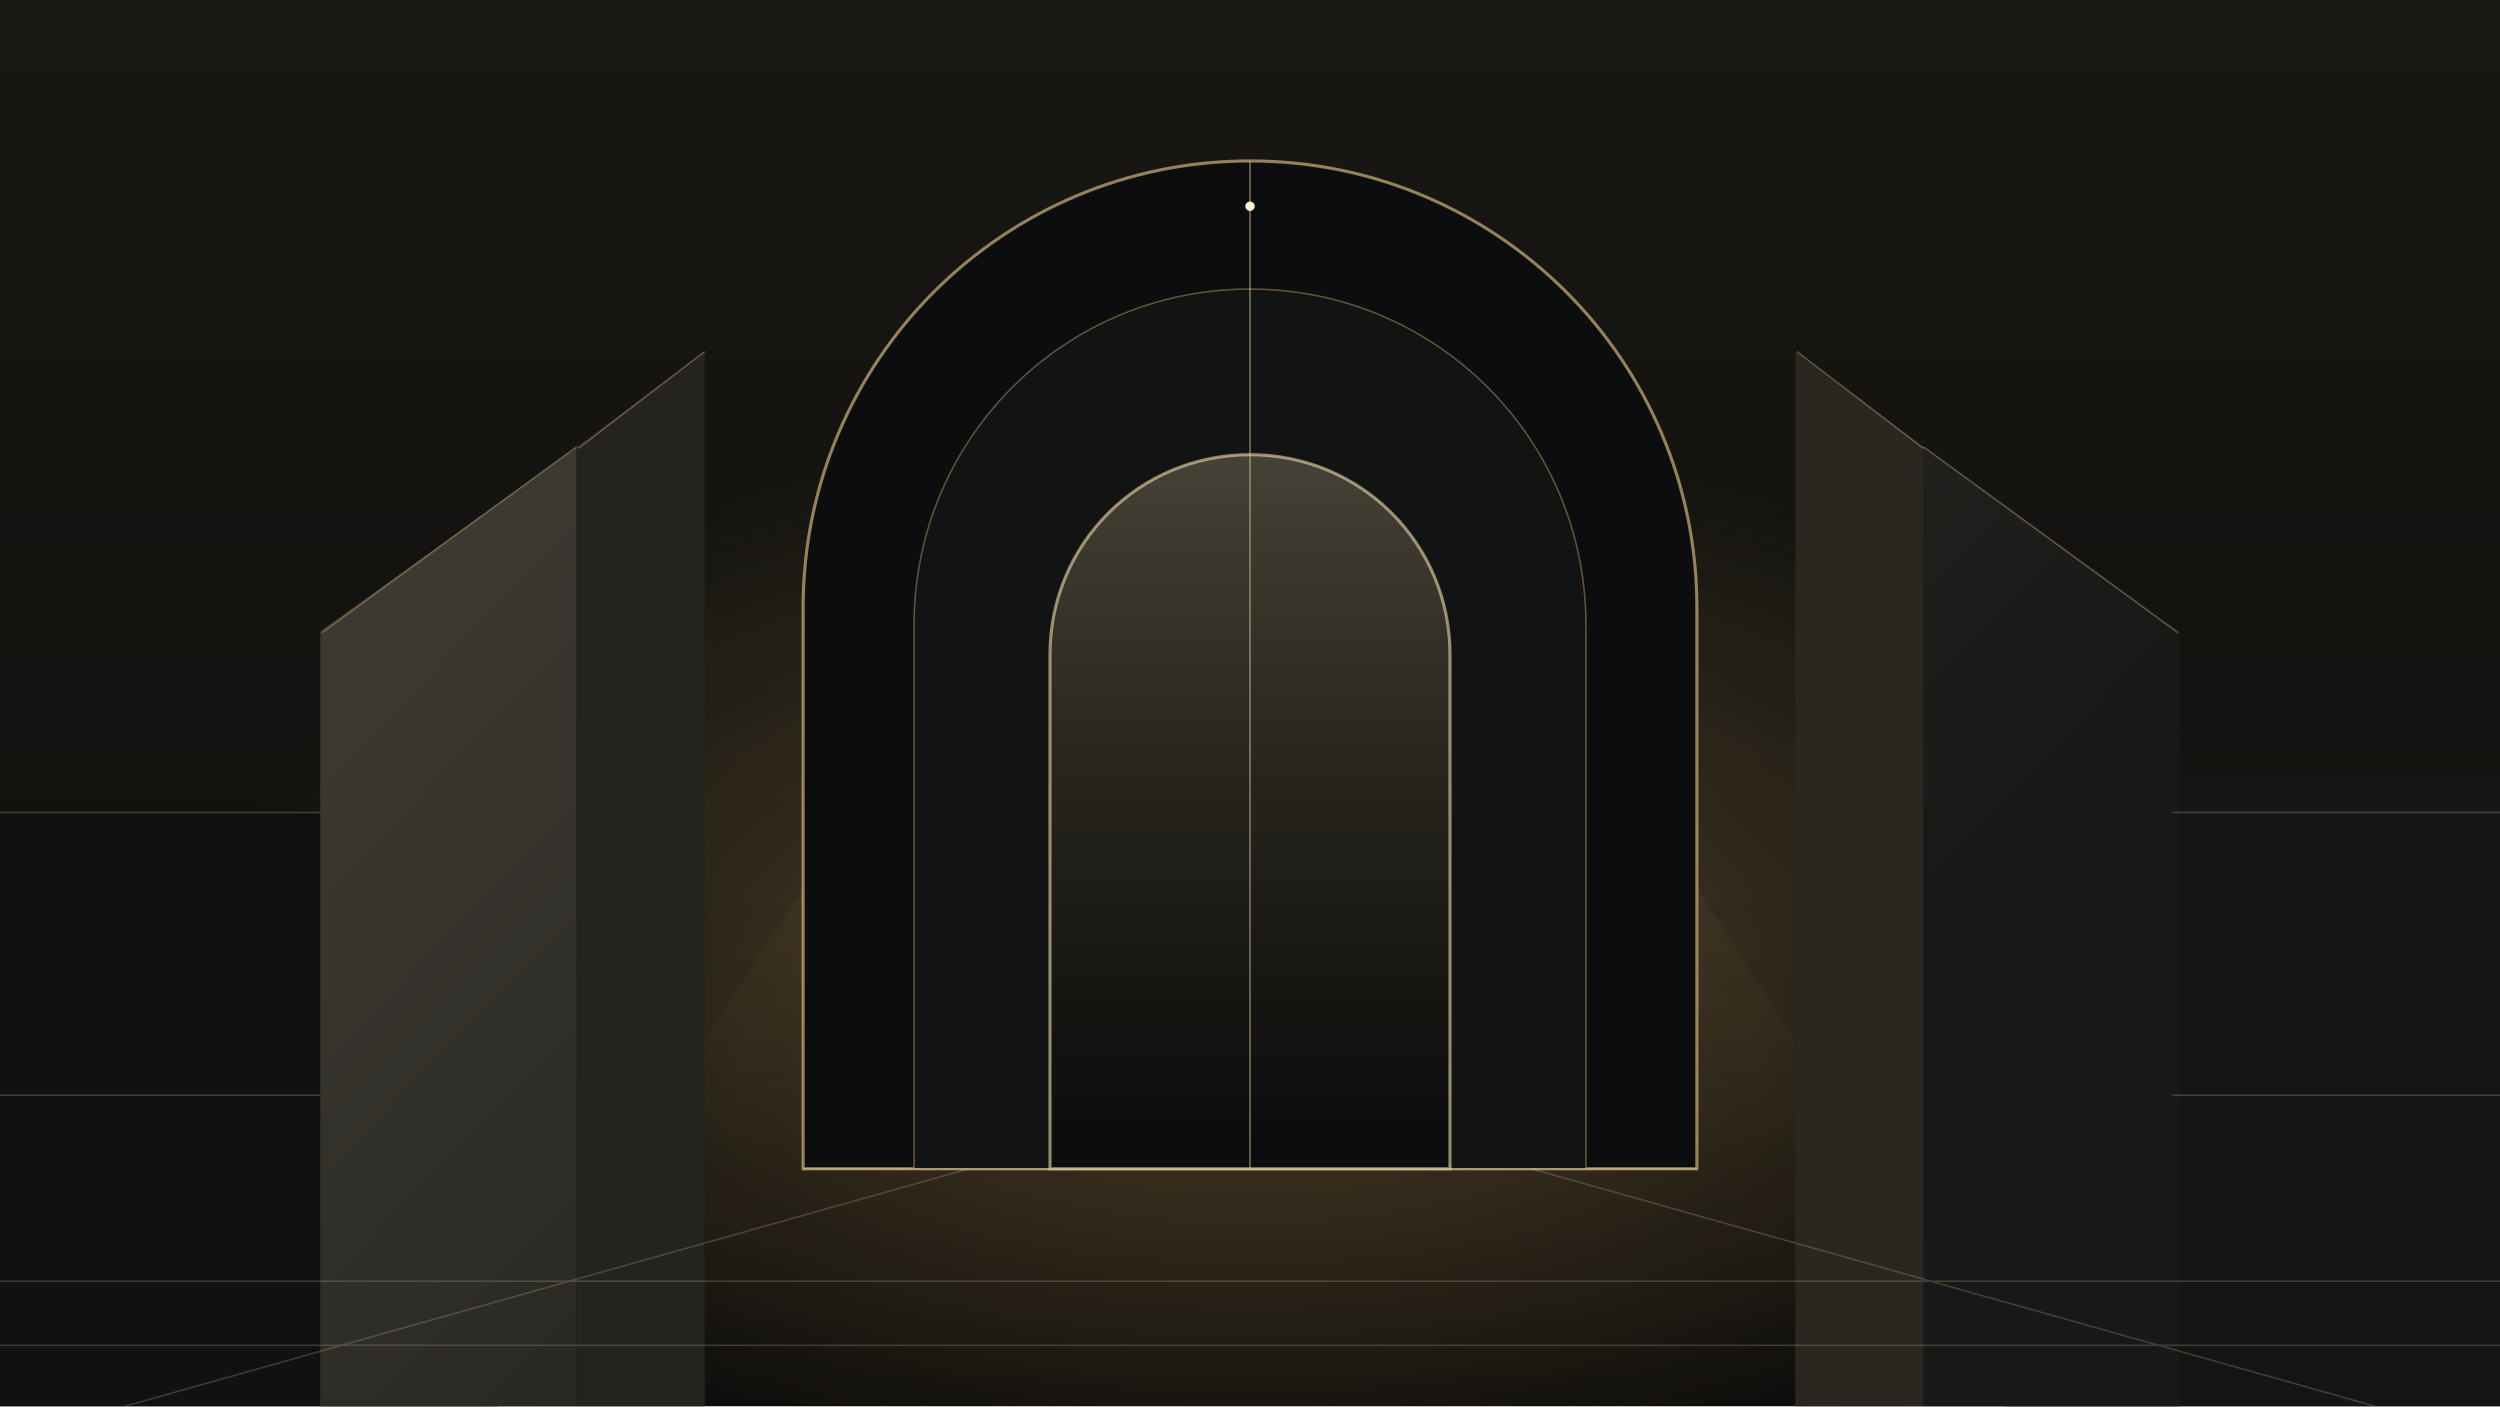
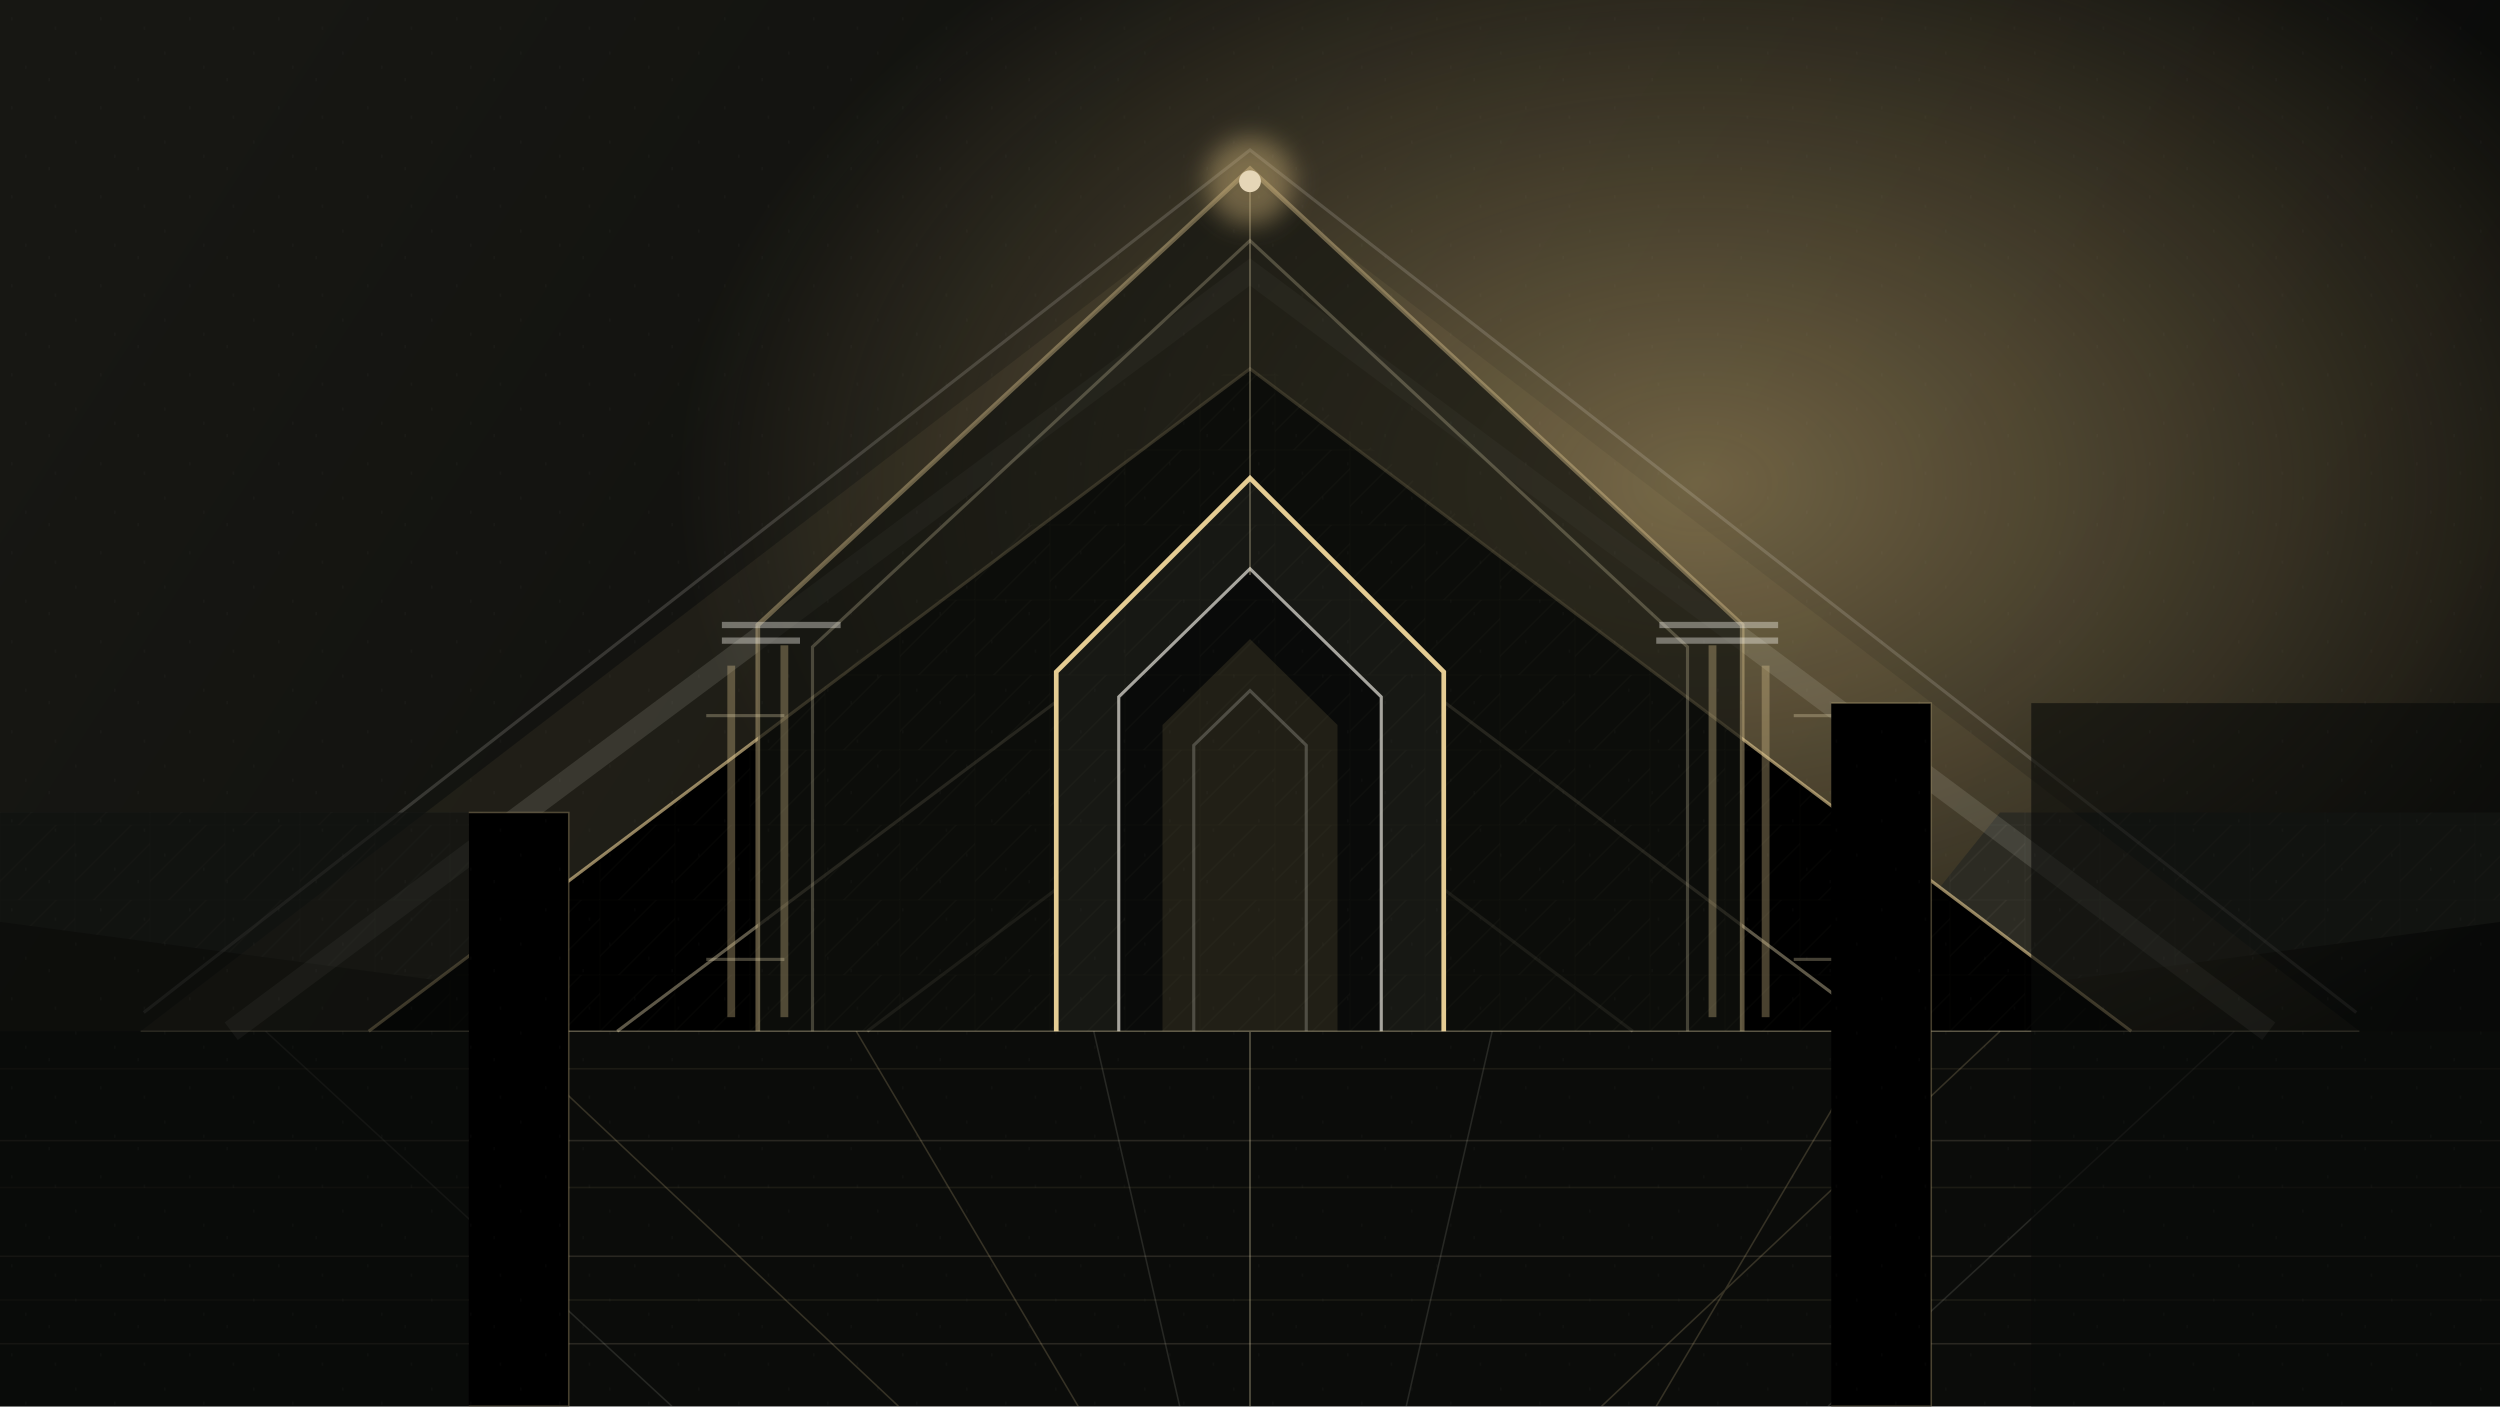
- <svg xmlns="http://www.w3.org/2000/svg" width="1600" height="900" viewBox="0 0 1600 900" fill="none">
+ <svg class="mw-world-artwork" data-world-artwork="imperium-lumen" data-artwork-signature="axial-light-chamber" width="1600" height="900" viewBox="0 0 1600 900" preserveAspectRatio="xMidYMid slice" aria-hidden="true" focusable="false">
  <defs>
-     <linearGradient id="sky" x1="800" y1="0" x2="800" y2="900" gradientUnits="userSpaceOnUse">
-       <stop stop-color="#181713" />
-       <stop offset=".62" stop-color="#11110F" />
-       <stop offset="1" stop-color="#08090A" />
+     <linearGradient id="_R_0_-field" x1="140" y1="30" x2="1450" y2="880" gradientUnits="userSpaceOnUse">
+       <stop stop-color="#171713" />
+       <stop offset="1" stop-color="#080908" />
    </linearGradient>
-     <linearGradient id="light" x1="800" y1="170" x2="800" y2="740" gradientUnits="userSpaceOnUse">
-       <stop stop-color="#FFF1C7" stop-opacity=".85" />
-       <stop offset="1" stop-color="#C99D53" stop-opacity="0" />
+     <radialGradient id="_R_0_-light" cx="0" cy="0" r="1" gradientTransform="matrix(0 440 -660 0 1090 310)" gradientUnits="userSpaceOnUse">
+       <stop stop-color="#d3b77b" stop-opacity=".5" />
+       <stop offset="1" stop-color="#d3b77b" stop-opacity="0" />
+     </radialGradient>
+     <linearGradient id="_R_0_-reflect" x1="800" y1="470" x2="800" y2="900" gradientUnits="userSpaceOnUse">
+       <stop stop-color="#d3b77b" stop-opacity=".52" />
+       <stop offset="1" stop-color="#d3b77b" stop-opacity="0" />
    </linearGradient>
-     <linearGradient id="stone" x1="450" y1="200" x2="1040" y2="780" gradientUnits="userSpaceOnUse">
-       <stop stop-color="#3C3931" />
-       <stop offset="1" stop-color="#171817" />
+     <pattern id="_R_0_-grid" width="80" height="80" patternUnits="userSpaceOnUse">
+       <path d="M80 0H0V80" fill="none" stroke="#f4e5bb" stroke-opacity=".22" />
+     </pattern>
+     <pattern id="_R_0_-halftone" width="18" height="18" patternUnits="userSpaceOnUse">
+       <circle cx="4" cy="4" r="2.2" fill="#090a09" fill-opacity=".45" />
+     </pattern>
+     <pattern id="_R_0_-grain" width="57" height="57" patternUnits="userSpaceOnUse">
+       <path d="M7 12h1m27 6h1M16 43h1m31-9h1M31 51h1" stroke="#f4f1e8" stroke-opacity=".7" stroke-width="2" />
+     </pattern>
+     <pattern id="_R_0_-engraving" width="48" height="48" patternUnits="userSpaceOnUse">
+       <path d="M-12 48 48-12M0 60 60 0M24 72 72 24" stroke="#f4e5bb" stroke-opacity=".18" />
+       <path d="M0 0h48v48H0z" fill="none" stroke="#f4e5bb" stroke-opacity=".08" />
+     </pattern>
+     <pattern id="_R_0_-print-hatch" width="26" height="26" patternUnits="userSpaceOnUse" patternTransform="rotate(18)">
+       <path d="M0 2h26M0 8h26M0 20h26" stroke="#090a09" stroke-opacity=".3" stroke-width="2" />
+       <circle cx="7" cy="15" r="1.5" fill="#090a09" fill-opacity=".42" />
+     </pattern>
+     <radialGradient id="_R_0_-moon-surface" cx="0" cy="0" r="1" gradientTransform="matrix(164 0 0 164 1010 366)" gradientUnits="userSpaceOnUse">
+       <stop stop-color="#f4f1e8" />
+       <stop offset=".72" stop-color="#e5cc93" />
+       <stop offset="1" stop-color="#f4e5bb" stop-opacity=".6" />
+     </radialGradient>
+     <linearGradient id="_R_0_-wet-road" x1="800" y1="550" x2="800" y2="900" gradientUnits="userSpaceOnUse">
+       <stop stop-color="#d3b77b" stop-opacity=".16" />
+       <stop offset=".45" stop-color="#090a09" stop-opacity=".18" />
+       <stop offset="1" stop-color="#080908" />
    </linearGradient>
-     <radialGradient id="horizon" cx="0" cy="0" r="1" gradientTransform="matrix(0 360 -680 0 800 630)" gradientUnits="userSpaceOnUse">
-       <stop stop-color="#C69A54" stop-opacity=".35" />
-       <stop offset="1" stop-color="#C69A54" stop-opacity="0" />
-     </radialGradient>
+     <filter id="_R_0_-blur" x="-40%" y="-40%" width="180%" height="180%">
+       <feGaussianBlur stdDeviation="30" />
+     </filter>
+     <filter id="_R_0_-soft" x="-30%" y="-30%" width="160%" height="160%">
+       <feGaussianBlur stdDeviation="8" />
+     </filter>
+     <clipPath id="_R_0_-frame">
+       <path d="M0 0h1600v900H0z" />
+     </clipPath>
+     <clipPath id="_R_0_-moon">
+       <circle cx="1070" cy="416" r="144" />
+     </clipPath>
  </defs>
-   <path fill="url(#sky)" d="M0 0h1600v900H0z" />
-   <path fill="url(#horizon)" d="M0 0h1600v900H0z" />
-   <path fill="url(#light)" d="m800 118 396 622H404l396-622Z" opacity=".19" />
-   <path fill="#101111" d="M0 520h318v380H0z" />
-   <path fill="url(#stone)" d="M205 900V404l164-118v614H205Z" />
-   <path fill="#24231F" d="M369 900V286l82-61v675h-82Z" />
-   <path fill="#141615" d="M1600 496h-317v404h317z" />
-   <path fill="url(#stone)" d="M1395 900V404l-164-118v614h164Z" />
-   <path fill="#292720" d="M1231 900V286l-82-61v675h82Z" />
-   <path stroke="#BDA06D" stroke-opacity=".44" d="M206 405 369 286m862 0 163 119M370 287l81-62m699 0 81 62" />
-   <path stroke="#D8C99D" stroke-opacity=".24" d="M0 520h205m1185 0h210M0 701h205m1185 0h210" />
-   <path fill="#0B0D0E" stroke="#C9AE76" stroke-opacity=".72" stroke-width="2" d="M514 748V389c0-158 128-286 286-286s286 128 286 286v359H514Z" />
-   <path fill="#121313" stroke="#8E784F" stroke-opacity=".65" d="M585 748V400c0-119 96-215 215-215s215 96 215 215v348H585Z" />
-   <path fill="#0A0C0D" stroke="#E8D5A5" stroke-opacity=".62" stroke-width="2" d="M672 748V419c0-71 57-128 128-128s128 57 128 128v329H672Z" />
-   <path fill="url(#light)" d="M800 291c71 0 128 57 128 128v329H672V419c0-71 57-128 128-128Z" opacity=".38" />
-   <path stroke="#E8D5A5" stroke-opacity=".5" d="M800 103v645M514 748h572M585 748h430M672 748h256" />
-   <path stroke="#D8C99D" stroke-opacity=".23" d="M0 820h1600M0 861h1600M80 900l540-152m900 152L980 748" />
-   <circle cx="800" cy="132" r="3" fill="#FFF2D0" />
+   <g clip-path="url(#_R_0_-frame)">
+     <rect width="1600" height="900" fill="url(#_R_0_-field)" />
+     <rect width="1600" height="900" fill="url(#_R_0_-light)" />
+     <path d="M0 520h320l90 112h-96L0 590zm1600 0h-320l-90 112h96l314-42z" fill="#20211d" />
+     <path d="M0 520h320l90 112h-96L0 590zm1600 0h-320l-90 112h96l314-42z" fill="url(#_R_0_-engraving)" opacity=".26" />
+     <path d="M0 660h1600v240H0z" fill="#0b0c0a" />
+     <path d="M90 660 800 115l710 545H90Z" fill="#d3b77b" fill-opacity=".07" />
+     <path d="M148 660 800 174l652 486" fill="none" stroke="#f4f1e8" stroke-opacity=".12" stroke-width="14" />
+     <path d="M236 660 800 236l564 424" stroke="#e5cc93" stroke-opacity=".62" stroke-width="2" />
+     <path d="M395 660 800 356l405 304" stroke="#f4e5bb" stroke-opacity=".38" stroke-width="2" />
+     <path d="M555 660 800 476l245 184" stroke="#f4e5bb" stroke-opacity=".24" stroke-width="2" />
+     <path d="M485 660V400l315-292 315 292v260" fill="#11120f" fill-opacity=".72" stroke="#e5cc93" stroke-opacity=".4" stroke-width="3" />
+     <path d="M520 660V414l280-260 280 260v246" fill="none" stroke="#f4e5bb" stroke-opacity=".24" stroke-width="2" />
+     <path d="M462 400h76m524 0h76M462 410h50m548 0h78" stroke="#f4f1e8" stroke-opacity=".4" stroke-width="4" />
+     <path d="M468 426v225m34-238v238m594-238v238m34-225v225" stroke="#e5cc93" stroke-opacity=".32" stroke-width="5" />
+     <path d="M452 458h50m646 0h50M452 614h50m646 0h50" stroke="#f4e5bb" stroke-opacity=".28" stroke-width="2" />
+     <path d="M676 660V430l124-124 124 124v230" fill="#171814" stroke="#e5cc93" stroke-width="3" />
+     <path d="M716 660V446l84-82 84 82v214" fill="#090a09" stroke="#f4f1e8" stroke-opacity=".66" stroke-width="2" />
+     <path d="M744 660V464l56-55 56 55v196" fill="#d3b77b" fill-opacity=".12" />
+     <path d="M764 660V477l36-35 36 35v183" fill="none" stroke="#f4f1e8" stroke-opacity=".22" stroke-width="2" />
+     <path d="M800 118v250m0 292v240M90 660h1420" stroke="#f4e5bb" stroke-opacity=".34" />
+     <path d="M0 730h1600M0 804h1600M0 860h1600" stroke="#f4e5bb" stroke-opacity=".13" />
+     <path d="M320 660 575 900m705-240-255 240M548 660 690 900m512-240-142 240" stroke="#e5cc93" stroke-opacity=".2" />
+     <path d="M170 660 430 900m1000-240-260 240M700 660 755 900m200-240-55 240" stroke="#f4f1e8" stroke-opacity=".12" />
+     <path d="M0 684h1600M0 760h1600M0 832h1600" stroke="#e5cc93" stroke-opacity=".08" />
+     <path d="M92 648 800 96l708 552" fill="none" stroke="#f4f1e8" stroke-opacity=".16" stroke-width="2" />
+     <path d="M246 660 800 226l554 434" fill="url(#_R_0_-engraving)" opacity=".12" />
+     <circle cx="800" cy="116" r="7" fill="#f4f1e8" />
+     <circle cx="800" cy="116" r="28" fill="#d3b77b" fill-opacity=".45" filter="url(#_R_0_-soft)" />
+     <path d="M0 520h300v380H0zm1300-70h300v450h-300z" fill="#090a09" fill-opacity=".62" />
+     <path d="M300 520h64v380h-64m872-450h64v450h-64" stroke="#e5cc93" stroke-opacity=".3" />
+     <rect width="1600" height="900" fill="url(#_R_0_-grain)" opacity=".035" />
+   </g>
</svg>
